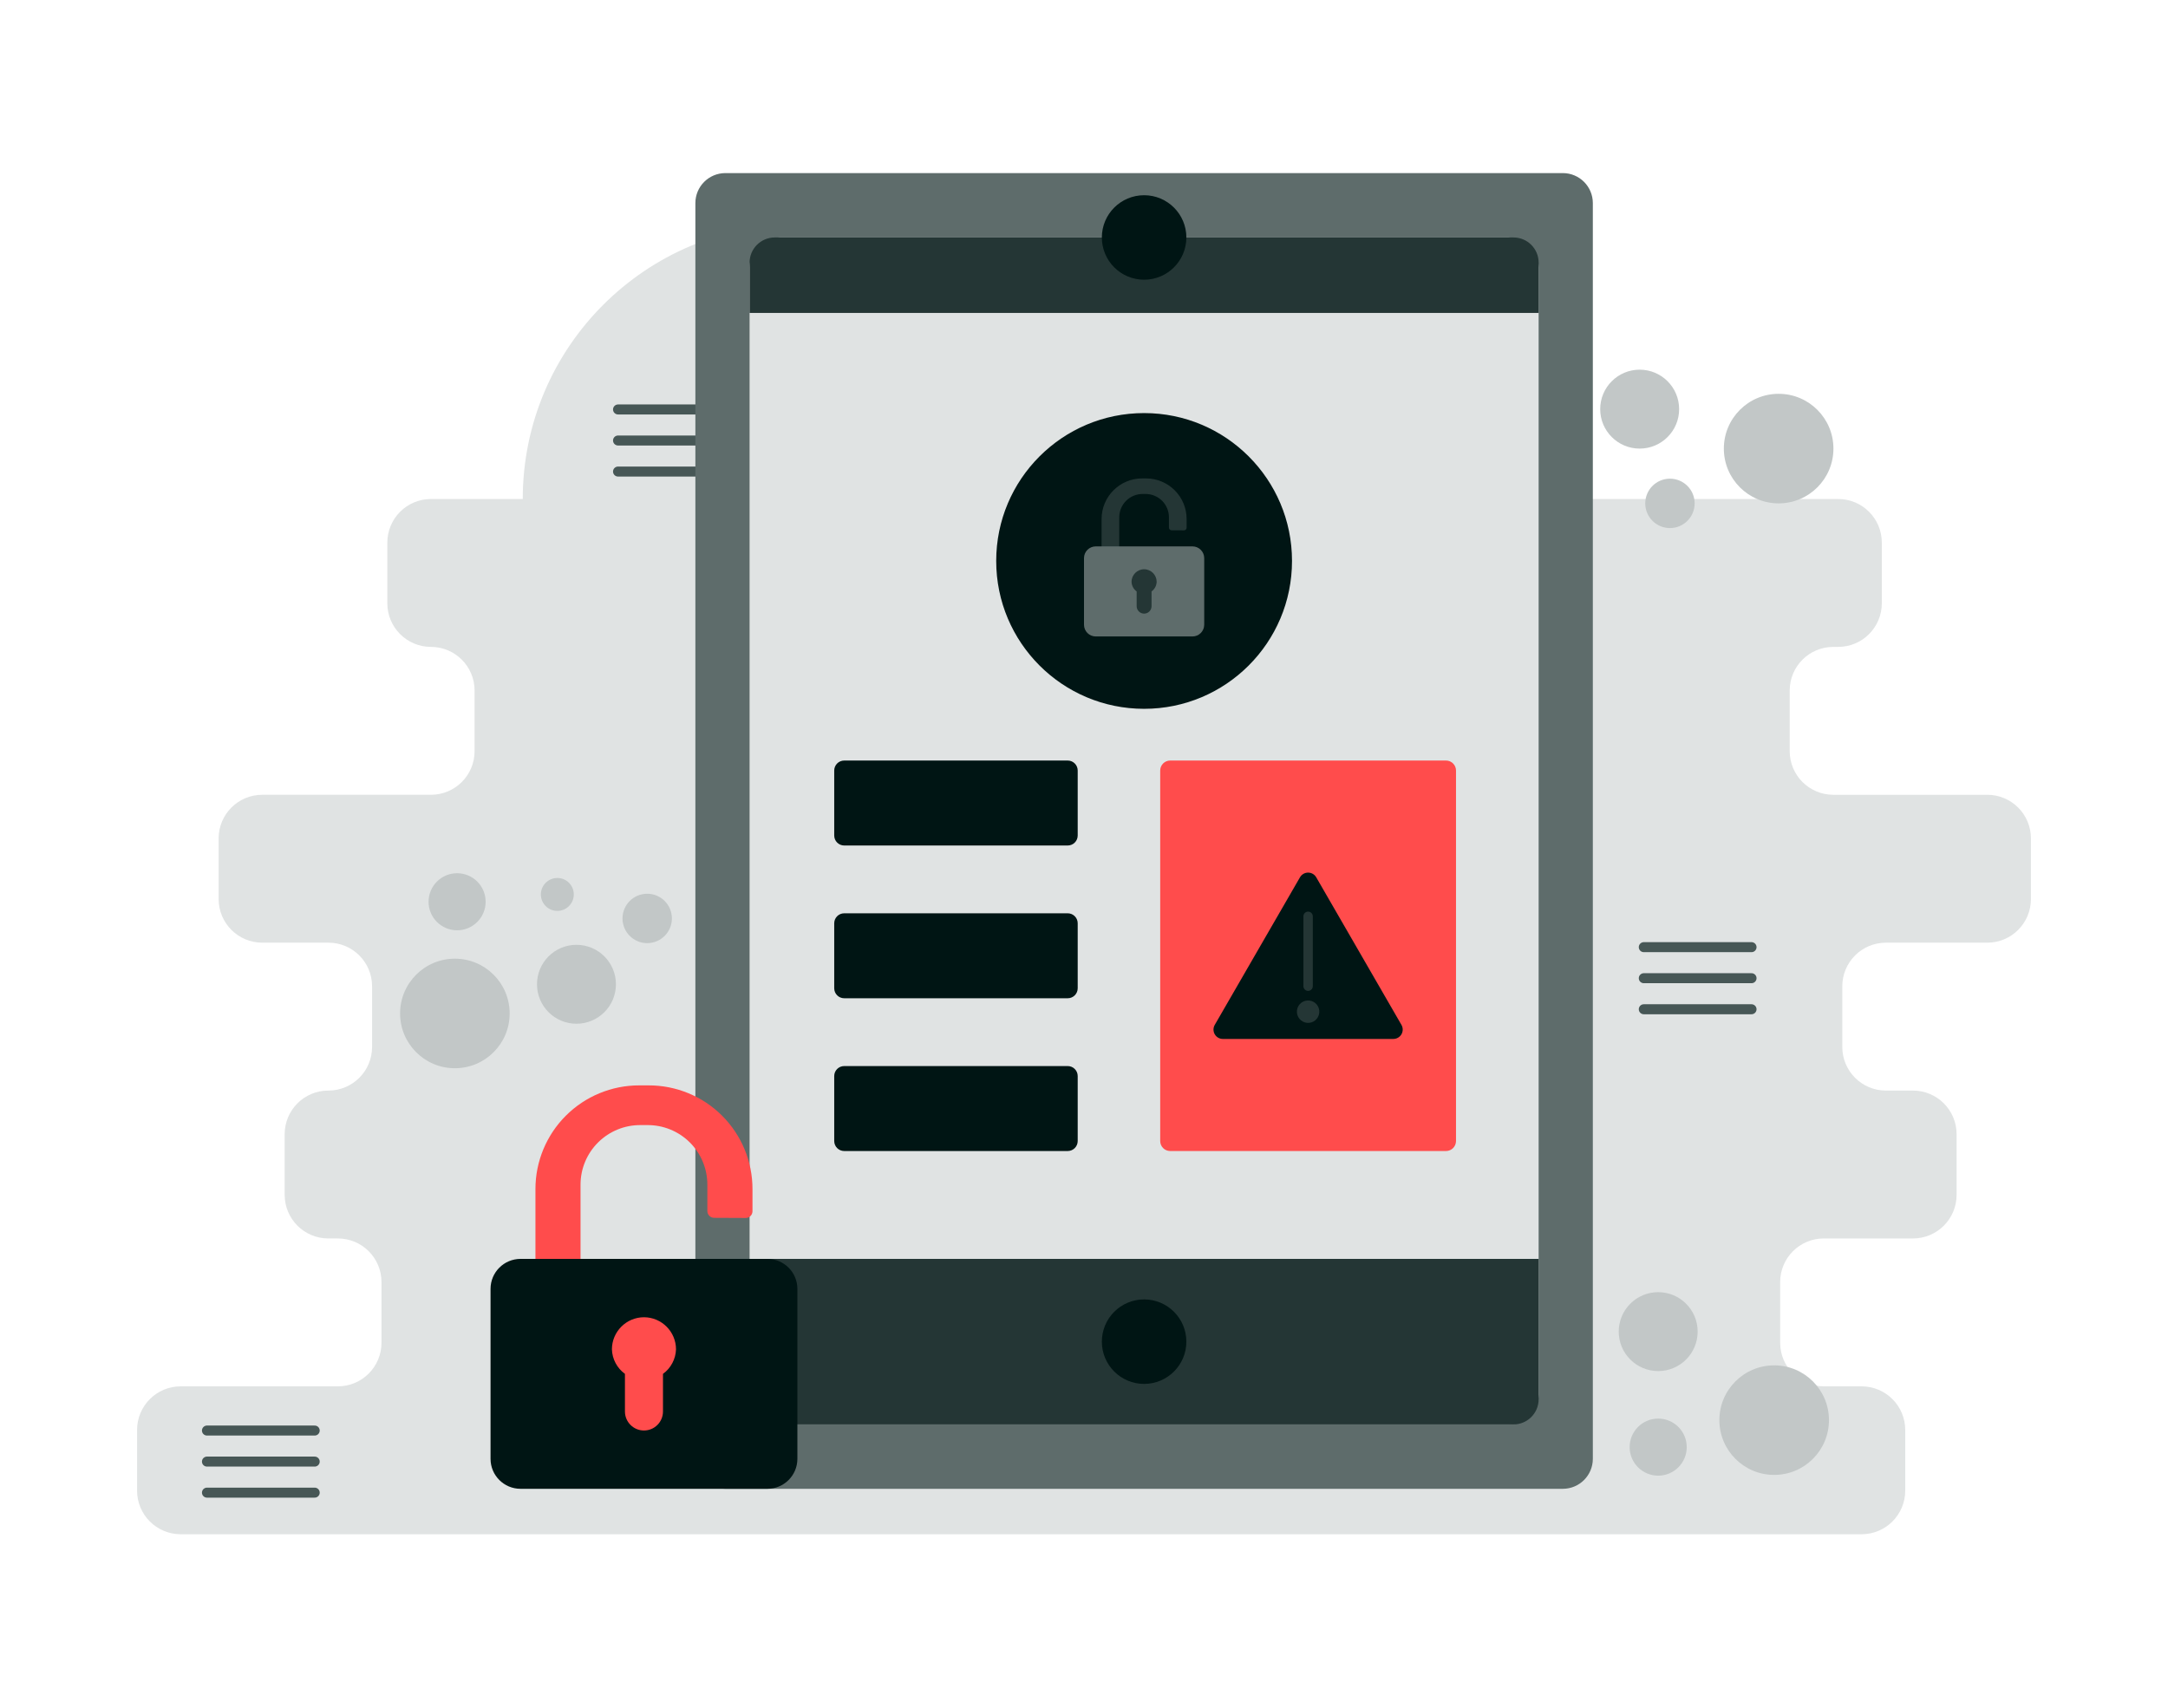
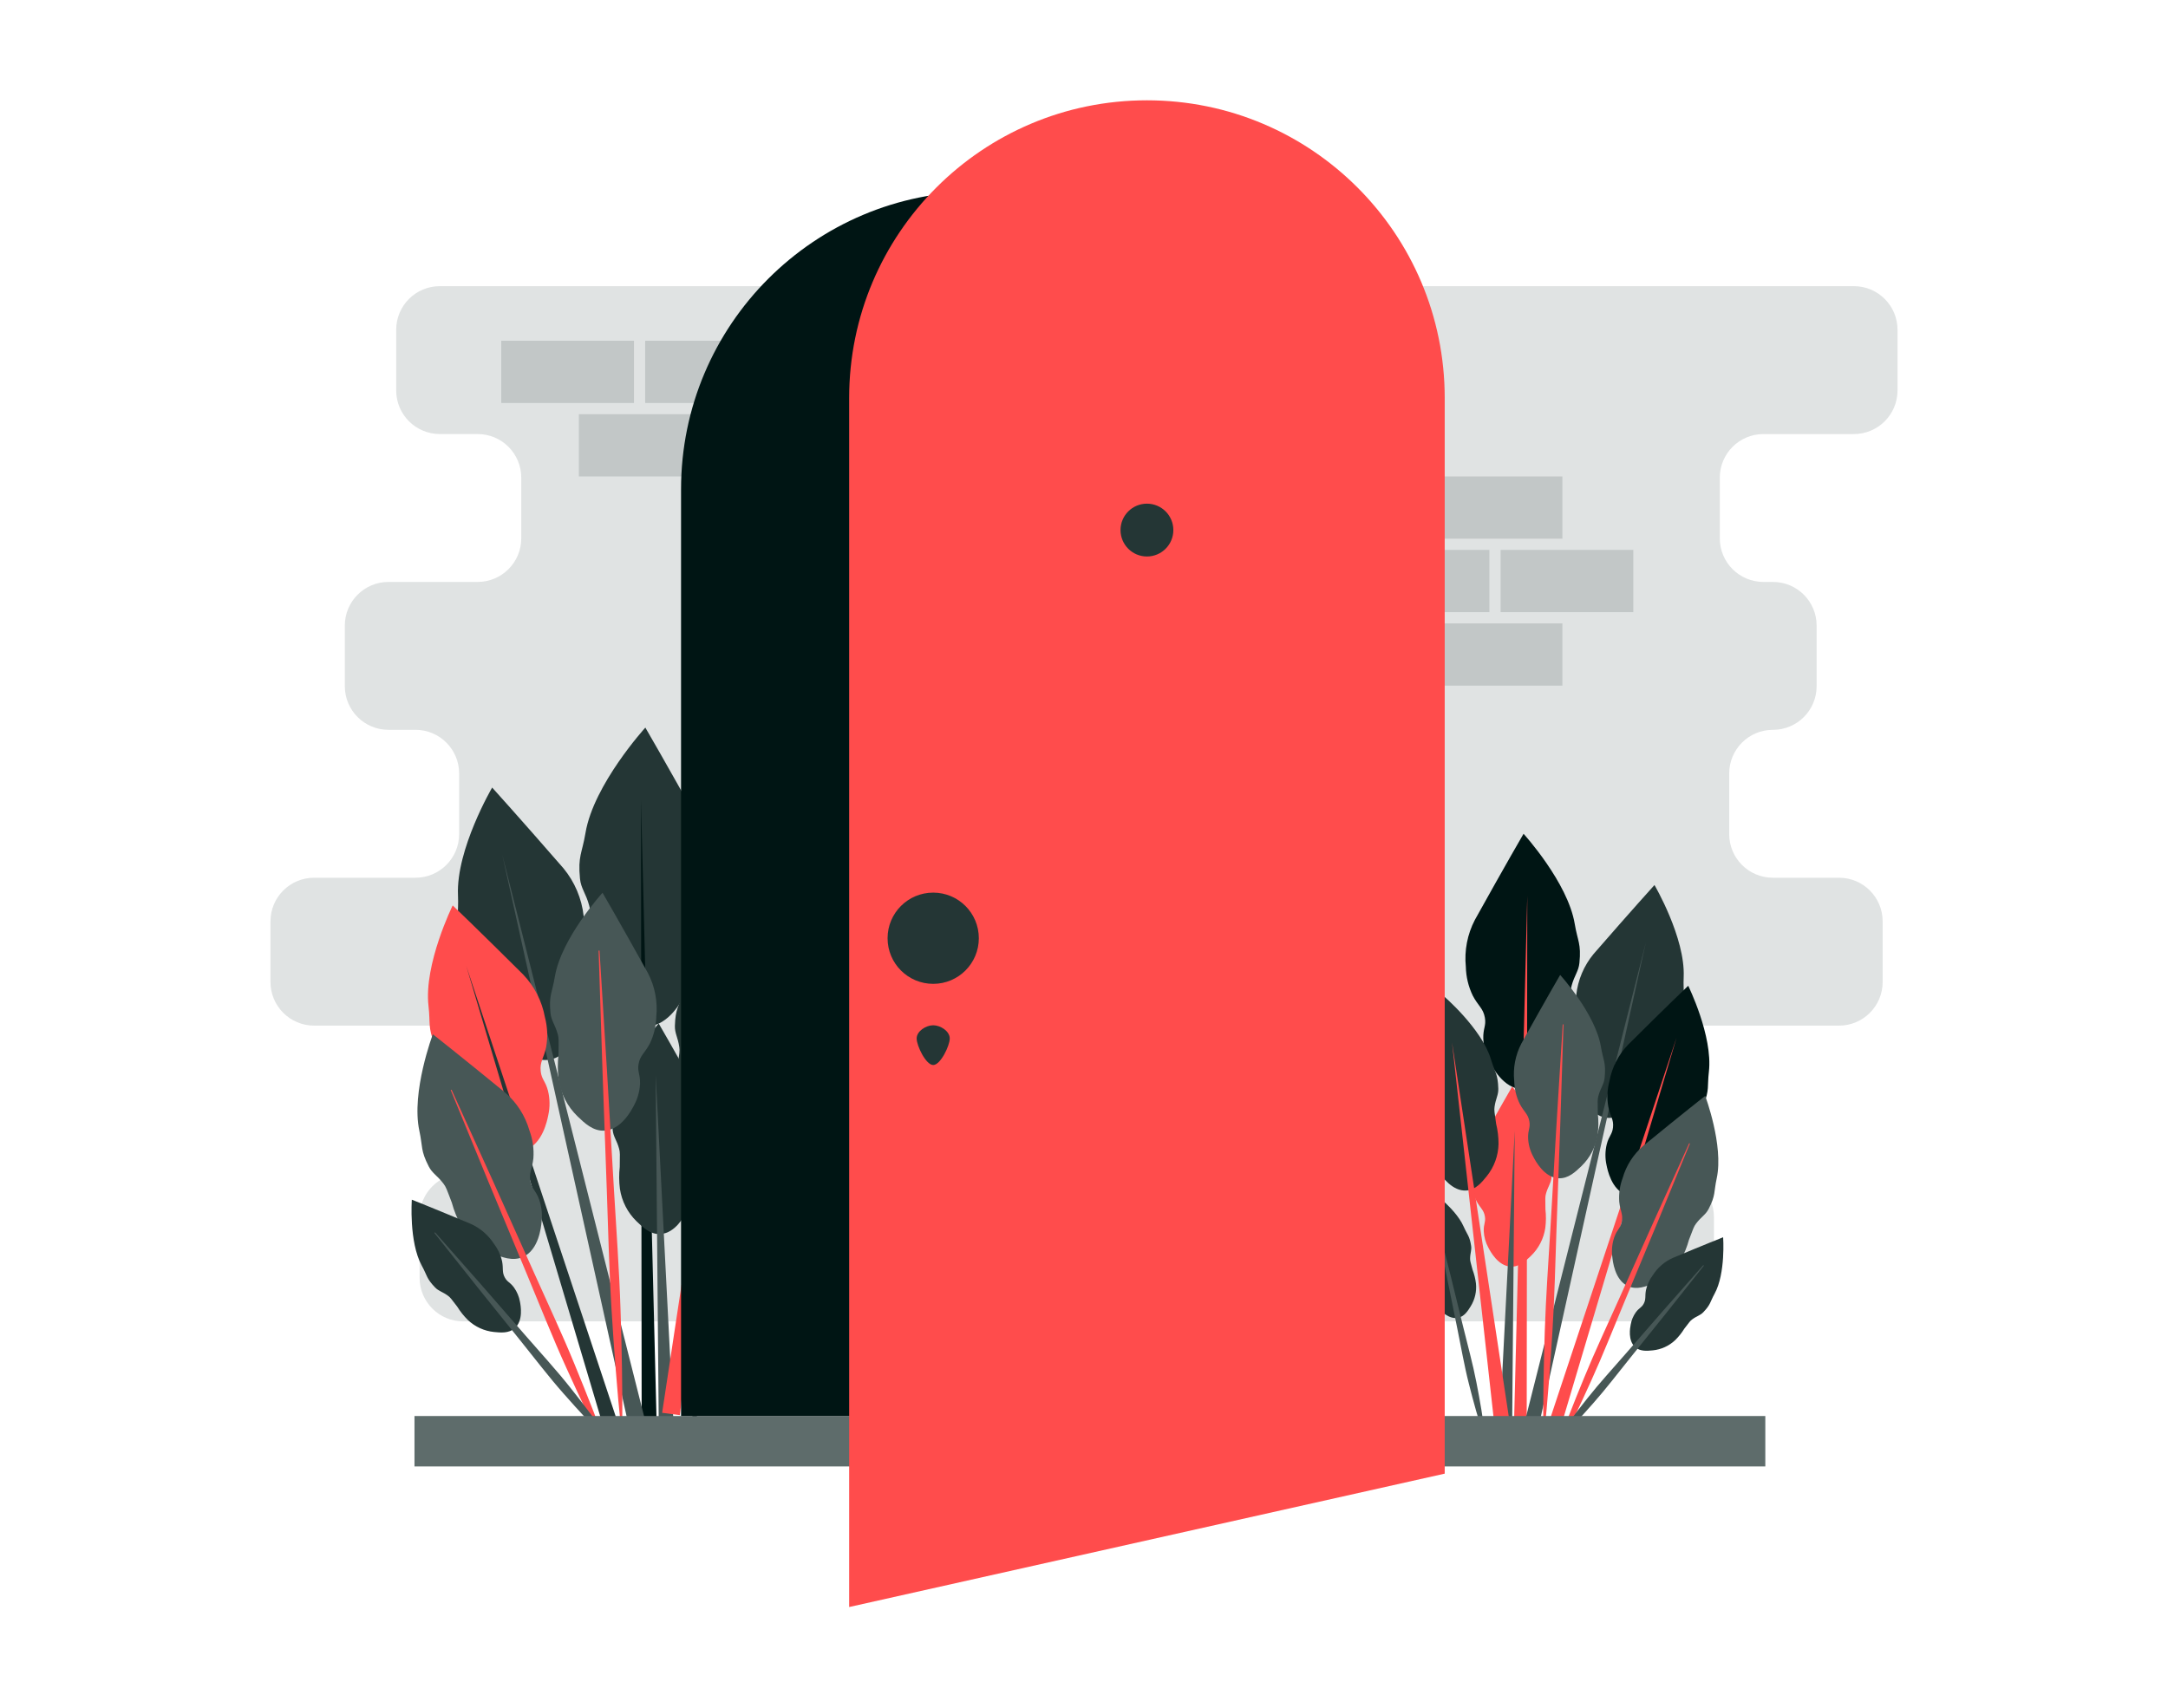
- <svg xmlns="http://www.w3.org/2000/svg" id="Accessdenied" viewBox="0 0 650 512">
-   <circle cx="239.068" cy="149.642" r="82.339" fill="#e0e3e3" class="colordbe8ec svgShape" />
-   <line x1="185.297" x2="217.6" y1="122.789" y2="122.789" fill="none" stroke="#475756" stroke-linecap="round" stroke-miterlimit="10" stroke-width="3" class="colorStrokeb9d4db svgStroke" />
-   <line x1="185.297" x2="217.6" y1="132.1" y2="132.1" fill="none" stroke="#475756" stroke-linecap="round" stroke-miterlimit="10" stroke-width="3" class="colorStrokeb9d4db svgStroke" />
-   <line x1="185.297" x2="217.6" y1="141.41" y2="141.41" fill="none" stroke="#475756" stroke-linecap="round" stroke-miterlimit="10" stroke-width="3" class="colorStrokeb9d4db svgStroke" />
-   <path fill="#e0e3e3" d="M608.904,269.613V251.422a13.079,13.079,0,0,0-13.079-13.079h-46.166a13.079,13.079,0,0,1-13.079-13.079V207.072a13.079,13.079,0,0,1,13.079-13.079h1.458a13.079,13.079,0,0,0,13.079-13.079V162.722a13.079,13.079,0,0,0-13.079-13.079H129.209a13.079,13.079,0,0,0-13.079,13.079V180.913a13.079,13.079,0,0,0,13.079,13.079h0a13.079,13.079,0,0,1,13.079,13.079v18.191a13.079,13.079,0,0,1-13.079,13.079H78.63a13.079,13.079,0,0,0-13.079,13.079v18.191A13.079,13.079,0,0,0,78.63,282.692H98.476a13.079,13.079,0,0,1,13.079,13.079V313.963a13.079,13.079,0,0,1-13.079,13.079h-.048A13.079,13.079,0,0,0,85.349,340.122V358.313a13.079,13.079,0,0,0,13.079,13.079h2.871a13.079,13.079,0,0,1,13.079,13.079v18.191a13.079,13.079,0,0,1-13.079,13.079H54.175A13.079,13.079,0,0,0,41.096,428.822v18.191A13.079,13.079,0,0,0,54.175,460.093h503.963a13.079,13.079,0,0,0,13.079-13.079V428.822a13.079,13.079,0,0,0-13.079-13.079H546.798a13.079,13.079,0,0,1-13.079-13.079V384.472a13.079,13.079,0,0,1,13.079-13.079h26.74A13.079,13.079,0,0,0,586.617,358.313V340.122a13.079,13.079,0,0,0-13.079-13.079H565.426A13.079,13.079,0,0,1,552.347,313.963V295.772A13.079,13.079,0,0,1,565.426,282.692H595.825A13.079,13.079,0,0,0,608.904,269.613Z" class="colordbe8ec svgShape" />
-   <rect width="269.073" height="394.56" x="208.484" y="51.907" fill="#5e6c6b" rx="9" class="color3086a3 svgShape" />
-   <rect width="236.57" height="355.949" x="224.735" y="71.213" fill="#e0e3e3" rx="9" class="colordbe8ec svgShape" />
-   <circle cx="343.021" cy="168.219" r="44.343" fill="#001514" class="colorf9ae2b svgShape" />
-   <path fill="#243635" d="M335.57,164.352v-9.22a6.999,6.999,0,0,1,7.064-6.998h.769a6.996,6.996,0,0,1,7.064,6.998v3.106a.796.796,0,0,0,.786.79l3.72.017a.791.791,0,0,0,.794-.79v-2.609a12.175,12.175,0,0,0-12.192-12.178H342.461a12.177,12.177,0,0,0-12.188,12.178v8.953Zm0,0" class="color409cb5 svgShape" />
-   <path fill="#5e6c6b" d="M357.528,190.865a3.522,3.522,0,0,0,3.514-3.514v-19.984a3.522,3.522,0,0,0-3.514-3.514H328.514A3.522,3.522,0,0,0,325,167.367v19.984a3.522,3.522,0,0,0,3.514,3.514Zm0,0" class="color3086a3 svgShape" />
-   <path fill="#243635" d="M343.021 170.708a3.777 3.777 0 0 0-3.764 3.766 3.705 3.705 0 0 0 1.53 2.888v4.419a2.234 2.234 0 0 0 4.468 0V177.362a3.718 3.718 0 0 0 1.53-2.888 3.777 3.777 0 0 0-3.764-3.766ZM224.736 377.521v42.099a7.541 7.541 0 0 0 7.541 7.541H453.764a7.541 7.541 0 0 0 7.541-7.541V377.521ZM461.306 78.754a7.541 7.541 0 0 0-7.541-7.541H232.277a7.541 7.541 0 0 0-7.541 7.541V93.837H461.306Z" class="color409cb5 svgShape" />
-   <circle cx="343.021" cy="71.213" r="12.669" fill="#001514" class="colorf9ae2b svgShape" />
-   <circle cx="343.021" cy="402.341" r="12.669" fill="#001514" class="colorf9ae2b svgShape" />
-   <rect width="73" height="25.481" x="250.112" y="228.072" fill="#001514" rx="3" class="colorf9ae2b svgShape" />
-   <rect width="88.686" height="117.1" x="347.847" y="228.072" fill="#ff4c4c" rx="3" class="coloree781d svgShape" />
-   <rect width="73" height="25.481" x="250.112" y="273.881" fill="#001514" rx="3" class="colorf9ae2b svgShape" />
-   <rect width="73" height="25.481" x="250.112" y="319.691" fill="#001514" rx="3" class="colorf9ae2b svgShape" />
-   <path fill="#001514" d="M392.19,311.563H366.635a2.81,2.81,0,0,1-2.434-4.215l12.777-22.131L389.756,263.085a2.81,2.81,0,0,1,4.868,0l12.777,22.131,12.777,22.131a2.81,2.81,0,0,1-2.434,4.215Z" class="colorf9ae2b svgShape" />
-   <rect width="2.812" height="23.77" x="390.784" y="273.378" fill="#243635" rx="1.406" class="color409cb5 svgShape" />
-   <circle cx="392.19" cy="303.385" r="3.363" fill="#243635" transform="rotate(-84.345 392.19 303.385)" class="color409cb5 svgShape" />
-   <path fill="#ff4c4c" d="M174.052,378.793V355.258a17.865,17.865,0,0,1,18.032-17.862h1.963a17.858,17.858,0,0,1,18.032,17.862v7.928a2.032,2.032,0,0,0,2.006,2.016l9.496.043a2.019,2.019,0,0,0,2.027-2.016V356.57a31.076,31.076,0,0,0-31.119-31.084h-2.844A31.081,31.081,0,0,0,160.535,356.57v22.852Zm0,0" class="coloree781d svgShape" />
-   <path fill="#001514" d="M230.099,446.467a8.991,8.991,0,0,0,8.969-8.969V386.49a8.991,8.991,0,0,0-8.969-8.969H156.042a8.991,8.991,0,0,0-8.969,8.969v51.008a8.991,8.991,0,0,0,8.969,8.969Zm0,0" class="colorf9ae2b svgShape" />
-   <path fill="#ff4c4c" d="M193.071,395.018a9.642,9.642,0,0,0-9.609,9.611,9.456,9.456,0,0,0,3.906,7.372v11.278a5.702,5.702,0,0,0,11.405,0V412.001a9.489,9.489,0,0,0,3.906-7.372,9.642,9.642,0,0,0-9.609-9.611Zm0,0" class="coloree781d svgShape" />
-   <line x1="62.051" x2="94.354" y1="428.996" y2="428.996" fill="none" stroke="#475756" stroke-linecap="round" stroke-miterlimit="10" stroke-width="3" class="colorStrokeb9d4db svgStroke" />
-   <line x1="62.051" x2="94.354" y1="438.306" y2="438.306" fill="none" stroke="#475756" stroke-linecap="round" stroke-miterlimit="10" stroke-width="3" class="colorStrokeb9d4db svgStroke" />
-   <line x1="62.051" x2="94.354" y1="447.617" y2="447.617" fill="none" stroke="#475756" stroke-linecap="round" stroke-miterlimit="10" stroke-width="3" class="colorStrokeb9d4db svgStroke" />
-   <line x1="492.833" x2="525.136" y1="284.036" y2="284.036" fill="none" stroke="#475756" stroke-linecap="round" stroke-miterlimit="10" stroke-width="3" class="colorStrokeb9d4db svgStroke" />
-   <line x1="492.833" x2="525.136" y1="293.346" y2="293.346" fill="none" stroke="#475756" stroke-linecap="round" stroke-miterlimit="10" stroke-width="3" class="colorStrokeb9d4db svgStroke" />
-   <line x1="492.833" x2="525.136" y1="302.657" y2="302.657" fill="none" stroke="#475756" stroke-linecap="round" stroke-miterlimit="10" stroke-width="3" class="colorStrokeb9d4db svgStroke" />
-   <circle cx="136.379" cy="303.918" r="16.428" fill="#c2c7c7" class="colorb9d4db svgShape" />
-   <circle cx="137.046" cy="270.423" r="8.557" fill="#c2c7c7" class="colorb9d4db svgShape" />
-   <circle cx="194.04" cy="275.423" r="7.406" fill="#c2c7c7" class="colorb9d4db svgShape" />
-   <circle cx="167.096" cy="268.226" r="4.936" fill="#c2c7c7" class="colorb9d4db svgShape" />
-   <circle cx="172.833" cy="295.168" r="11.833" fill="#c2c7c7" class="colorb9d4db svgShape" />
-   <circle cx="531.923" cy="425.872" r="16.428" fill="#c2c7c7" class="colorb9d4db svgShape" />
-   <circle cx="497.151" cy="433.968" r="8.557" fill="#c2c7c7" class="colorb9d4db svgShape" />
-   <circle cx="497.151" cy="399.329" r="11.833" fill="#c2c7c7" class="colorb9d4db svgShape" />
-   <circle cx="533.263" cy="134.526" r="16.428" fill="#c2c7c7" class="colorb9d4db svgShape" />
-   <circle cx="500.676" cy="150.954" r="7.406" fill="#c2c7c7" class="colorb9d4db svgShape" />
-   <circle cx="491.597" cy="122.693" r="11.833" fill="#c2c7c7" class="colorb9d4db svgShape" />
+ <svg xmlns="http://www.w3.org/2000/svg" id="Welcomesign" viewBox="0 0 650 512">
+   <path fill="#e0e3e3" d="M81.096,276.294v18.191A13.079,13.079,0,0,0,94.175,307.565l46.166,0a13.079,13.079,0,0,1,13.079,13.079l0,18.191a13.079,13.079,0,0,1-13.079,13.079h-1.458a13.079,13.079,0,0,0-13.079,13.079l0,18.191a13.079,13.079,0,0,0,13.079,13.079l361.907 0a13.079,13.079,0,0,0,13.079-13.079V364.995a13.079,13.079,0,0,0-13.079-13.079h0a13.079,13.079,0,0,1-13.079-13.079l0-18.191a13.079,13.079,0,0,1,13.079-13.079l50.579,0a13.079,13.079,0,0,0,13.079-13.079l0-18.191a13.079,13.079,0,0,0-13.079-13.079H531.524a13.079,13.079,0,0,1-13.079-13.079V231.944A13.079,13.079,0,0,1,531.524,218.865h.048A13.079,13.079,0,0,0,544.651,205.786V187.594A13.079,13.079,0,0,0,531.572,174.515l-2.871,0a13.079,13.079,0,0,1-13.079-13.079l0-18.191a13.079,13.079,0,0,1,13.079-13.079l27.125,0a13.079,13.079,0,0,0,13.079-13.079V98.894a13.079,13.079,0,0,0-13.079-13.079l-423.963-0a13.079,13.079,0,0,0-13.079,13.079v18.191a13.079,13.079,0,0,0,13.079,13.079h11.341a13.079,13.079,0,0,1,13.079,13.079l0,18.191a13.079,13.079,0,0,1-13.079,13.079l-26.74,0a13.079,13.079,0,0,0-13.079,13.079v18.191a13.079,13.079,0,0,0,13.079,13.079l8.112,0a13.079,13.079,0,0,1,13.079,13.079l0,18.191A13.079,13.079,0,0,1,124.574,263.215l-30.399,0A13.079,13.079,0,0,0,81.096,276.294Z" class="colordbe8ec svgShape" />
+   <rect width="39.787" height="18.665" x="428.645" y="142.877" fill="#c2c7c7" class="colorb9d4db svgShape" />
+   <rect width="39.787" height="18.665" x="428.645" y="186.946" fill="#c2c7c7" class="colorb9d4db svgShape" />
+   <rect width="39.787" height="18.665" x="406.752" y="164.906" fill="#c2c7c7" class="colorb9d4db svgShape" />
+   <rect width="39.787" height="18.665" x="449.903" y="164.906" fill="#c2c7c7" class="colorb9d4db svgShape" />
+   <rect width="39.787" height="18.665" x="173.545" y="124.212" fill="#c2c7c7" transform="rotate(180 193.438 133.544)" class="colorb9d4db svgShape" />
+   <rect width="39.787" height="18.665" x="193.438" y="102.182" fill="#c2c7c7" transform="rotate(180 213.331 111.514)" class="colorb9d4db svgShape" />
+   <rect width="39.787" height="18.665" x="150.287" y="102.182" fill="#c2c7c7" transform="rotate(180 170.18 111.514)" class="colorb9d4db svgShape" />
+   <path fill="#001514" d="M456.199,326.62c-5.478-.278-8.783-6.664-9.545-8.139a16.115,16.115,0,0,1-1.94-7.013c-.092-3.115.907-3.777.476-6.281-.487-2.826-2.028-3.534-3.62-6.591a20.889,20.889,0,0,1-2.089-8.673,25.003,25.003,0,0,1,2.715-14.076c9.223-16.604,14.59-25.81,14.59-25.81s13.258,14.564,15.337,26.99c.889,5.312,1.98,5.908,1.412,11.724-.245,2.518-1.504,3.73-2.352,6.871-.349,1.294-.289,1.928-.224,6.575a33.24,33.24,0,0,1-.054,7.961,20.741,20.741,0,0,1-6.12,11.896C462.561,324.191,459.843,326.805,456.199,326.62Z" class="colore06714 svgShape" />
+   <polygon fill="#ff4c4c" points="457.9 268.66 457.73 428.067 453.902 428.017 457.9 268.66" class="coloree781d svgShape" />
+   <path fill="#243635" d="M480.727,335.017c-4.934-1.31-6.711-7.762-7.12-9.252a14.997,14.997,0,0,1-.413-6.76c.518-2.854,1.555-3.264,1.645-5.626.102-2.667-1.164-3.609-2.024-6.7a19.441,19.441,0,0,1-.229-8.299,23.269,23.269,0,0,1,5.188-12.292c11.601-13.337,18.264-20.683,18.264-20.683s9.26,15.818,8.755,27.532c-.216,5.008.662,5.761-.976,10.946-.709,2.245-2.089,3.106-3.467,5.802-.568,1.111-.635,1.7-1.472,5.943a30.934,30.934,0,0,1-1.585,7.237,19.303,19.303,0,0,1-7.867,9.649C486.988,334.033,484.009,335.889,480.727,335.017Z" class="colorf9ae2b svgShape" />
+   <polygon fill="#475756" points="493.461 282.577 459.789 434.696 455.32 433.638 493.461 282.577" class="color409cb5 svgShape" />
+   <path fill="#ff4c4c" d="M452.943,379.842c-3.86-.196-6.188-4.695-6.725-5.734a11.354,11.354,0,0,1-1.367-4.941c-.065-2.195.639-2.661.335-4.425-.343-1.991-1.429-2.49-2.551-4.644a14.717,14.717,0,0,1-1.472-6.11,17.615,17.615,0,0,1,1.913-9.917c6.498-11.698,10.279-18.184,10.279-18.184s9.341,10.261,10.806,19.015c.626,3.743,1.395,4.162.995,8.26-.173,1.774-1.06,2.628-1.657,4.841-.246.912-.204,1.358-.158,4.632a23.419,23.419,0,0,1-.038,5.609,14.613,14.613,0,0,1-4.312,8.381C457.426,378.13,455.511,379.972,452.943,379.842Z" class="coloree781d svgShape" />
+   <polygon fill="#475756" points="454.143 339.006 453.351 429.129 449.525 429.014 454.143 339.006" class="color409cb5 svgShape" />
+   <path fill="#475756" d="M467.292,353.341c-4.362-.221-6.993-5.306-7.6-6.48a12.83,12.83,0,0,1-1.545-5.584c-.073-2.48.722-3.007.379-5.001-.388-2.25-1.614-2.814-2.882-5.248a16.632,16.632,0,0,1-1.663-6.905A19.907,19.907,0,0,1,456.142,312.916c7.343-13.22,11.616-20.55,11.616-20.55s10.556,11.596,12.211,21.489c.708,4.23,1.576,4.704,1.125,9.335-.195,2.005-1.198,2.97-1.872,5.471-.278,1.03-.23,1.535-.178,5.235a26.465,26.465,0,0,1-.043,6.338,16.514,16.514,0,0,1-4.873,9.471C472.358,351.407,470.194,353.489,467.292,353.341Z" class="color409cb5 svgShape" />
+   <path fill="#ff4c4c" d="M468.762,307.2l-.992,30.707-1.107,30.702c-.36,10.234-.588,20.475-1.221,30.696-.325,5.11-.649,10.221-1.073,15.326l-.639,7.658c-.259,2.55-.474,5.103-.772,7.652l-.229-.011c-.055-2.565-.029-5.127-.046-7.691l.086-7.684c.06-5.123.219-10.241.378-15.359.333-10.235,1.073-20.452,1.681-30.674l1.795-30.669,1.909-30.664Z" class="coloree781d svgShape" />
+   <path fill="#243635" d="M439.668,357.011c-4.204.319-7.342-4.23-8.066-5.28a12.385,12.385,0,0,1-2.159-5.159c-.372-2.366.326-2.968-.246-4.835-.645-2.108-1.888-2.498-3.399-4.674a16.054,16.054,0,0,1-2.433-6.41,19.216,19.216,0,0,1,.706-10.995c5.423-13.553,8.622-21.092,8.622-21.092s11.519,9.819,14.309,19.091c1.193,3.964,2.082,4.312,2.213,8.802.057,1.944-.785,2.99-1.127,5.467-.141,1.02-.034,1.498.467,5.034a25.546,25.546,0,0,1,.73,6.075,15.94,15.94,0,0,1-3.513,9.662C444.283,354.543,442.464,356.799,439.668,357.011Z" class="colorf9ae2b svgShape" />
+   <polygon fill="#ff4c4c" points="435.348 312.657 452.484 425.656 447.929 426.254 435.348 312.657" class="coloree781d svgShape" />
+   <path fill="#001514" d="M487.566,358.3c-4.428-1.523-5.63-7.543-5.906-8.933a13.758,13.758,0,0,1,.066-6.212c.661-2.577,1.637-2.884,1.875-5.04.269-2.434-.828-3.379-1.411-6.263a17.834,17.834,0,0,1,.337-7.608,21.345,21.345,0,0,1,5.555-10.905c11.492-11.44,18.071-17.723,18.071-17.723s7.432,15.082,6.2,25.767c-.527,4.568.227,5.314-1.613,9.951-.797,2.008-2.116,2.704-3.554,5.081-.592.979-.693,1.513-1.738,5.341a28.378,28.378,0,0,1-1.926,6.518,17.707,17.707,0,0,1-7.833,8.311C493.359,357.812,490.511,359.313,487.566,358.3Z" class="colore06714 svgShape" />
+   <polygon fill="#ff4c4c" points="502.665 311.156 467.725 428.654 464.074 427.506 502.665 311.156" class="coloree781d svgShape" />
+   <path fill="#243635" d="M437.16,395.18c-2.83.573-5.349-2.254-5.93-2.907a8.483,8.483,0,0,1-1.904-3.324c-.453-1.577-.03-2.045-.576-3.265-.617-1.378-1.495-1.538-2.706-2.89a10.997,10.997,0,0,1-2.196-4.151,13.162,13.162,0,0,1-.451-7.533c2.539-9.671,4.076-15.066,4.076-15.066s8.661,5.7,11.341,11.766c1.146,2.593,1.78,2.755,2.249,5.795.203,1.316-.281,2.099-.304,3.811-.009.705.104,1.021.743,3.382a17.498,17.498,0,0,1,1.01,4.067,10.919,10.919,0,0,1-1.57,6.865C440.088,393.112,439.043,394.799,437.16,395.18Z" class="colorf9ae2b svgShape" />
+   <path fill="#475756" d="m430.583 365.372 4.126 16.324 4.014 16.35c1.323 5.453 2.84 10.863 3.902 16.375 1.076 5.509 2.06 11.038 2.669 16.651l-.224.05c-1.843-5.337-3.31-10.758-4.686-16.199-1.39-5.438-2.325-10.978-3.453-16.475l-3.341-16.5L430.359 365.422ZM488.098 385.691c-4.011-1.832-4.588-7.584-4.72-8.912a12.955 12.955 0 0 1 .629-5.816c.855-2.355 1.798-2.554 2.218-4.552.474-2.256-.467-3.242-.751-5.999a16.793 16.793 0 0 1 1.01-7.1 20.1 20.1 0 0 1 6.202-9.714c11.815-9.673 18.554-14.961 18.554-14.961s5.589 14.814 3.459 24.715c-.911 4.233-.272 5.001-2.42 9.179-.93 1.809-2.23 2.341-3.794 4.437-.645.863-.788 1.355-2.116 4.847a26.721 26.721 0 0 1-2.4 5.933 16.674 16.674 0 0 1-8.1 7.075C493.573 385.761 490.767 386.909 488.098 385.691Z" class="color409cb5 svgShape" />
+   <path fill="#ff4c4c" d="M506.659,342.93l-9.77,23.779-9.876,23.733c-3.306,7.905-6.429,15.889-9.981,23.688-3.538,7.805-7.163,15.572-11.141,23.187l-.211-.091c2.817-8.116,5.987-16.08,9.243-24.006,3.242-7.932,6.914-15.679,10.403-23.505l10.508-23.46L506.448,342.839Z" class="coloree781d svgShape" />
+   <path fill="#243635" d="M490.269,404c-2.278-1.987-1.532-5.879-1.36-6.778a8.881,8.881,0,0,1,1.55-3.699c1.022-1.38,1.68-1.327,2.347-2.558.752-1.39.326-2.222.679-4.088a11.512,11.512,0,0,1,2.051-4.468,13.778,13.778,0,0,1,5.973-5.171c9.653-4.047,15.115-6.205,15.115-6.205s.778,10.826-2.557,16.915c-1.425,2.603-1.156,3.233-3.384,5.559-.964,1.007-1.923,1.103-3.36,2.174-.592.441-.782.736-2.338,2.771a18.317,18.317,0,0,1-2.736,3.429,11.43,11.43,0,0,1-6.704,3.066C493.852,405.116,491.784,405.322,490.269,404Z" class="colorf9ae2b svgShape" />
+   <path fill="#475756" d="M510.847,379.553l-10.955,13.808-11.043,13.734c-3.693,4.568-7.233,9.264-11.131,13.66-3.887,4.406-7.846,8.751-12.1,12.85l-.176-.147c3.284-4.91,6.864-9.573,10.515-14.176,3.64-4.612,7.638-8.925,11.483-13.366l11.572-13.292,11.66-13.218Z" class="color409cb5 svgShape" />
+   <path fill="#243635" d="M194.172,307.799c6.41-.325,10.277-7.797,11.168-9.523a18.855,18.855,0,0,0,2.27-8.206c.107-3.644-1.062-4.42-.557-7.349.57-3.307,2.372-4.135,4.236-7.712a24.441,24.441,0,0,0,2.444-10.147,29.254,29.254,0,0,0-3.176-16.47c-10.791-19.427-17.071-30.199-17.071-30.199s-15.512,17.041-17.945,31.579c-1.04,6.215-2.316,6.912-1.653,13.717.287,2.946,1.76,4.364,2.752,8.039.408,1.514.338,2.256.262,7.693a38.891,38.891,0,0,0,.063,9.314c.905,7.725,6.153,12.949,7.161,13.918C186.728,304.956,189.908,308.015,194.172,307.799Z" class="colorf9ae2b svgShape" />
+   <polygon fill="#001514" points="192.181 239.984 192.38 426.494 196.859 426.436 192.181 239.984" class="colore06714 svgShape" />
+   <path fill="#243635" d="M165.473,317.624c5.773-1.533,7.852-9.082,8.33-10.825a17.547,17.547,0,0,0,.483-7.909c-.606-3.339-1.819-3.819-1.925-6.583-.119-3.121,1.362-4.223,2.368-7.839a22.746,22.746,0,0,0,.267-9.71,27.225,27.225,0,0,0-6.07-14.382c-13.574-15.605-21.369-24.2-21.369-24.2s-10.834,18.508-10.244,32.213c.252,5.859-.775,6.74,1.142,12.808.83,2.627,2.445,3.634,4.057,6.788.664,1.3.743,1.989,1.723,6.953a36.194,36.194,0,0,0,1.855,8.468,22.585,22.585,0,0,0,9.205,11.29C158.147,316.473,161.633,318.643,165.473,317.624Z" class="colorf9ae2b svgShape" />
+   <polygon fill="#475756" points="150.574 256.267 189.971 434.251 195.2 433.012 150.574 256.267" class="color409cb5 svgShape" />
+   <path fill="#243635" d="M197.98,370.069c4.516-.229,7.24-5.494,7.869-6.709a13.284,13.284,0,0,0,1.599-5.781c.076-2.568-.748-3.114-.392-5.178.401-2.33,1.672-2.914,2.984-5.434a17.22,17.22,0,0,0,1.722-7.149,20.61,20.61,0,0,0-2.238-11.604c-7.603-13.687-12.027-21.276-12.027-21.276s-10.929,12.006-12.643,22.249c-.733,4.379-1.632,4.87-1.164,9.664.202,2.076,1.24,3.075,1.939,5.664.288,1.067.238,1.589.184,5.42a27.4,27.4,0,0,0,.044,6.562,17.098,17.098,0,0,0,5.045,9.806C192.736,368.067,194.976,370.222,197.98,370.069Z" class="colorf9ae2b svgShape" />
+   <polygon fill="#475756" points="196.577 322.291 197.504 427.737 201.98 427.602 196.577 322.291" class="color409cb5 svgShape" />
+   <path fill="#475756" d="M181.192,339.063c5.103-.259,8.182-6.208,8.892-7.582a15.012,15.012,0,0,0,1.808-6.533c.085-2.902-.845-3.519-.443-5.851.454-2.633,1.889-3.293,3.373-6.14a19.46,19.46,0,0,0,1.946-8.079,23.292,23.292,0,0,0-2.529-13.113c-8.592-15.468-13.592-24.044-13.592-24.044s-12.35,13.568-14.287,25.143c-.828,4.949-1.844,5.503-1.316,10.922.229,2.346,1.401,3.475,2.191,6.401.325,1.205.269,1.796.208,6.125a30.964,30.964,0,0,0,.05,7.416,19.322,19.322,0,0,0,5.701,11.082C175.265,336.8,177.797,339.236,181.192,339.063Z" class="color409cb5 svgShape" />
+   <path fill="#ff4c4c" d="M179.472,285.076l1.161,35.928,1.295,35.922c.421,11.974.688,23.956,1.429,35.915.38,5.979.76,11.958,1.256,17.932l.747,8.961c.303,2.984.555,5.971.903,8.953l.268-.013c.065-3.002.034-5.999.054-8.998l-.101-8.991c-.07-5.994-.256-11.982-.442-17.971-.39-11.976-1.255-23.929-1.966-35.89l-2.1-35.884L179.741,285.063Z" class="coloree781d svgShape" />
+   <path fill="#243635" d="M213.513,343.357c4.918.373,8.591-4.949,9.438-6.178a14.491,14.491,0,0,0,2.526-6.036c.435-2.768-.381-3.472.288-5.657.755-2.466,2.21-2.923,3.977-5.469a18.784,18.784,0,0,0,2.847-7.499,22.483,22.483,0,0,0-.825-12.864c-6.345-15.857-10.088-24.678-10.088-24.678s-13.478,11.489-16.742,22.337c-1.395,4.638-2.436,5.045-2.589,10.298-.067,2.274.919,3.498,1.319,6.396.165,1.194.039,1.753-.546,5.89a29.89,29.89,0,0,0-.855,7.107,18.651,18.651,0,0,0,4.11,11.305C208.113,340.469,210.242,343.109,213.513,343.357Z" class="colorf9ae2b svgShape" />
+   <polygon fill="#ff4c4c" points="218.568 291.462 198.518 423.674 203.847 424.373 218.568 291.462" class="coloree781d svgShape" />
+   <path fill="#ff4c4c" d="M157.472,344.865c5.181-1.782,6.587-8.826,6.91-10.452a16.097,16.097,0,0,0-.078-7.268c-.774-3.015-1.916-3.374-2.194-5.897-.314-2.848.968-3.953,1.651-7.328a20.866,20.866,0,0,0-.394-8.902,24.974,24.974,0,0,0-6.499-12.759c-13.446-13.385-21.143-20.737-21.143-20.737s-8.696,17.646-7.254,30.148c.616,5.345-.266,6.218,1.887,11.643.932,2.349,2.476,3.164,4.158,5.944.693,1.145.811,1.771,2.033,6.249a33.201,33.201,0,0,0,2.254,7.626,20.718,20.718,0,0,0,9.165,9.724C150.693,344.294,154.025,346.051,157.472,344.865Z" class="coloree781d svgShape" />
+   <polygon fill="#243635" points="139.805 289.706 180.685 427.182 184.957 425.838 139.805 289.706" class="colorf9ae2b svgShape" />
+   <path fill="#001514" d="M216.447,388.016c3.311.67,6.258-2.637,6.938-3.401a9.926,9.926,0,0,0,2.228-3.889c.53-1.845.035-2.393.674-3.821.722-1.612,1.749-1.8,3.166-3.381a12.867,12.867,0,0,0,2.57-4.857,15.4,15.4,0,0,0,.527-8.814c-2.971-11.315-4.769-17.628-4.769-17.628s-10.133,6.669-13.27,13.766c-1.341,3.034-2.083,3.223-2.631,6.781-.238,1.54.329,2.455.355,4.459.011.825-.122,1.195-.87,3.958a20.473,20.473,0,0,0-1.182,4.759,12.775,12.775,0,0,0,1.837,8.032C213.021,385.596,214.244,387.57,216.447,388.016Z" class="colore06714 svgShape" />
+   <path fill="#243635" d="M224.143,353.14l-4.827,19.1-4.696,19.13c-1.548,6.381-3.323,12.71-4.565,19.159-1.259,6.445-2.41,12.914-3.123,19.482l.262.059c2.156-6.244,3.873-12.587,5.483-18.953,1.627-6.363,2.72-12.845,4.04-19.276l3.909-19.306,3.778-19.335Z" class="colorf9ae2b svgShape" />
+   <path fill="#475756" d="M156.848,376.913c4.693-2.143,5.367-8.873,5.522-10.427a15.158,15.158,0,0,0-.736-6.805c-1-2.755-2.104-2.988-2.595-5.326-.555-2.64.547-3.793.879-7.019a19.648,19.648,0,0,0-1.182-8.307,23.517,23.517,0,0,0-7.256-11.365c-13.824-11.318-21.709-17.505-21.709-17.505s-6.539,17.332-4.047,28.917c1.065,4.953.318,5.852,2.832,10.74,1.088,2.116,2.609,2.739,4.44,5.192.754,1.01.922,1.585,2.476,5.671a31.265,31.265,0,0,0,2.809,6.941,19.509,19.509,0,0,0,9.477,8.277C150.443,376.996,153.726,378.338,156.848,376.913Z" class="color409cb5 svgShape" />
+   <path fill="#ff4c4c" d="M135.132,326.882l11.431,27.822L158.118,382.472c3.868,9.249,7.522,18.59,11.678,27.715,4.14,9.132,8.381,18.22,13.035,27.129l.247-.106c-3.296-9.496-7.005-18.814-10.815-28.088-3.794-9.281-8.09-18.345-12.171-27.502l-12.295-27.449-12.418-27.396Z" class="coloree781d svgShape" />
+   <path fill="#243635" d="M154.308,398.335c2.665-2.325,1.793-6.879,1.591-7.93a10.391,10.391,0,0,0-1.813-4.327c-1.196-1.615-1.966-1.552-2.746-2.993-.88-1.626-.382-2.599-.794-4.783a13.469,13.469,0,0,0-2.4-5.227,16.121,16.121,0,0,0-6.989-6.05c-11.294-4.735-17.685-7.26-17.685-7.26s-.91,12.666,2.991,19.791c1.668,3.046,1.353,3.783,3.959,6.504,1.128,1.178,2.25,1.29,3.932,2.544.693.516.915.862,2.735,3.242a21.432,21.432,0,0,0,3.202,4.012,13.373,13.373,0,0,0,7.844,3.587C150.116,399.641,152.536,399.882,154.308,398.335Z" class="colorf9ae2b svgShape" />
+   <path fill="#475756" d="M130.231,369.732l12.818,16.155,12.921,16.069c4.321,5.345,8.463,10.839,13.024,15.983,4.548,5.155,9.18,10.239,14.158,15.034l.206-.173c-3.843-5.745-8.03-11.201-12.303-16.586-4.259-5.397-8.936-10.443-13.436-15.638l-13.539-15.552L130.437,369.559Z" class="color409cb5 svgShape" />
+   <rect width="405" height="15.12" x="124.269" y="424.64" fill="#5e6c6b" class="color4469a0 svgShape" />
+   <path fill="#001514" d="M382.749,424.64V146.72a89.28,89.28,0,0,0-89.28-89.28h-0a89.28,89.28,0,0,0-89.28,89.28V424.64Z" class="colore06714 svgShape" />
+   <path fill="#ff4c4c" d="M433.149,441.92l-178.56,40V119.36A89.28,89.28,0,0,1,343.869,30.08h0A89.28,89.28,0,0,1,433.149,119.36Z" class="coloree781d svgShape" />
+   <circle cx="279.789" cy="281.36" r="13.68" fill="#243635" class="colorf9ae2b svgShape" />
+   <circle cx="343.869" cy="158.96" r="7.92" fill="#243635" class="colorf9ae2b svgShape" />
+   <path fill="#243635" d="M284.749,311.42c0,2.187-2.773,7.96-4.96,7.96s-4.96-5.773-4.96-7.96,2.773-3.96,4.96-3.96S284.749,309.233,284.749,311.42Z" class="colorf9ae2b svgShape" />
</svg>
